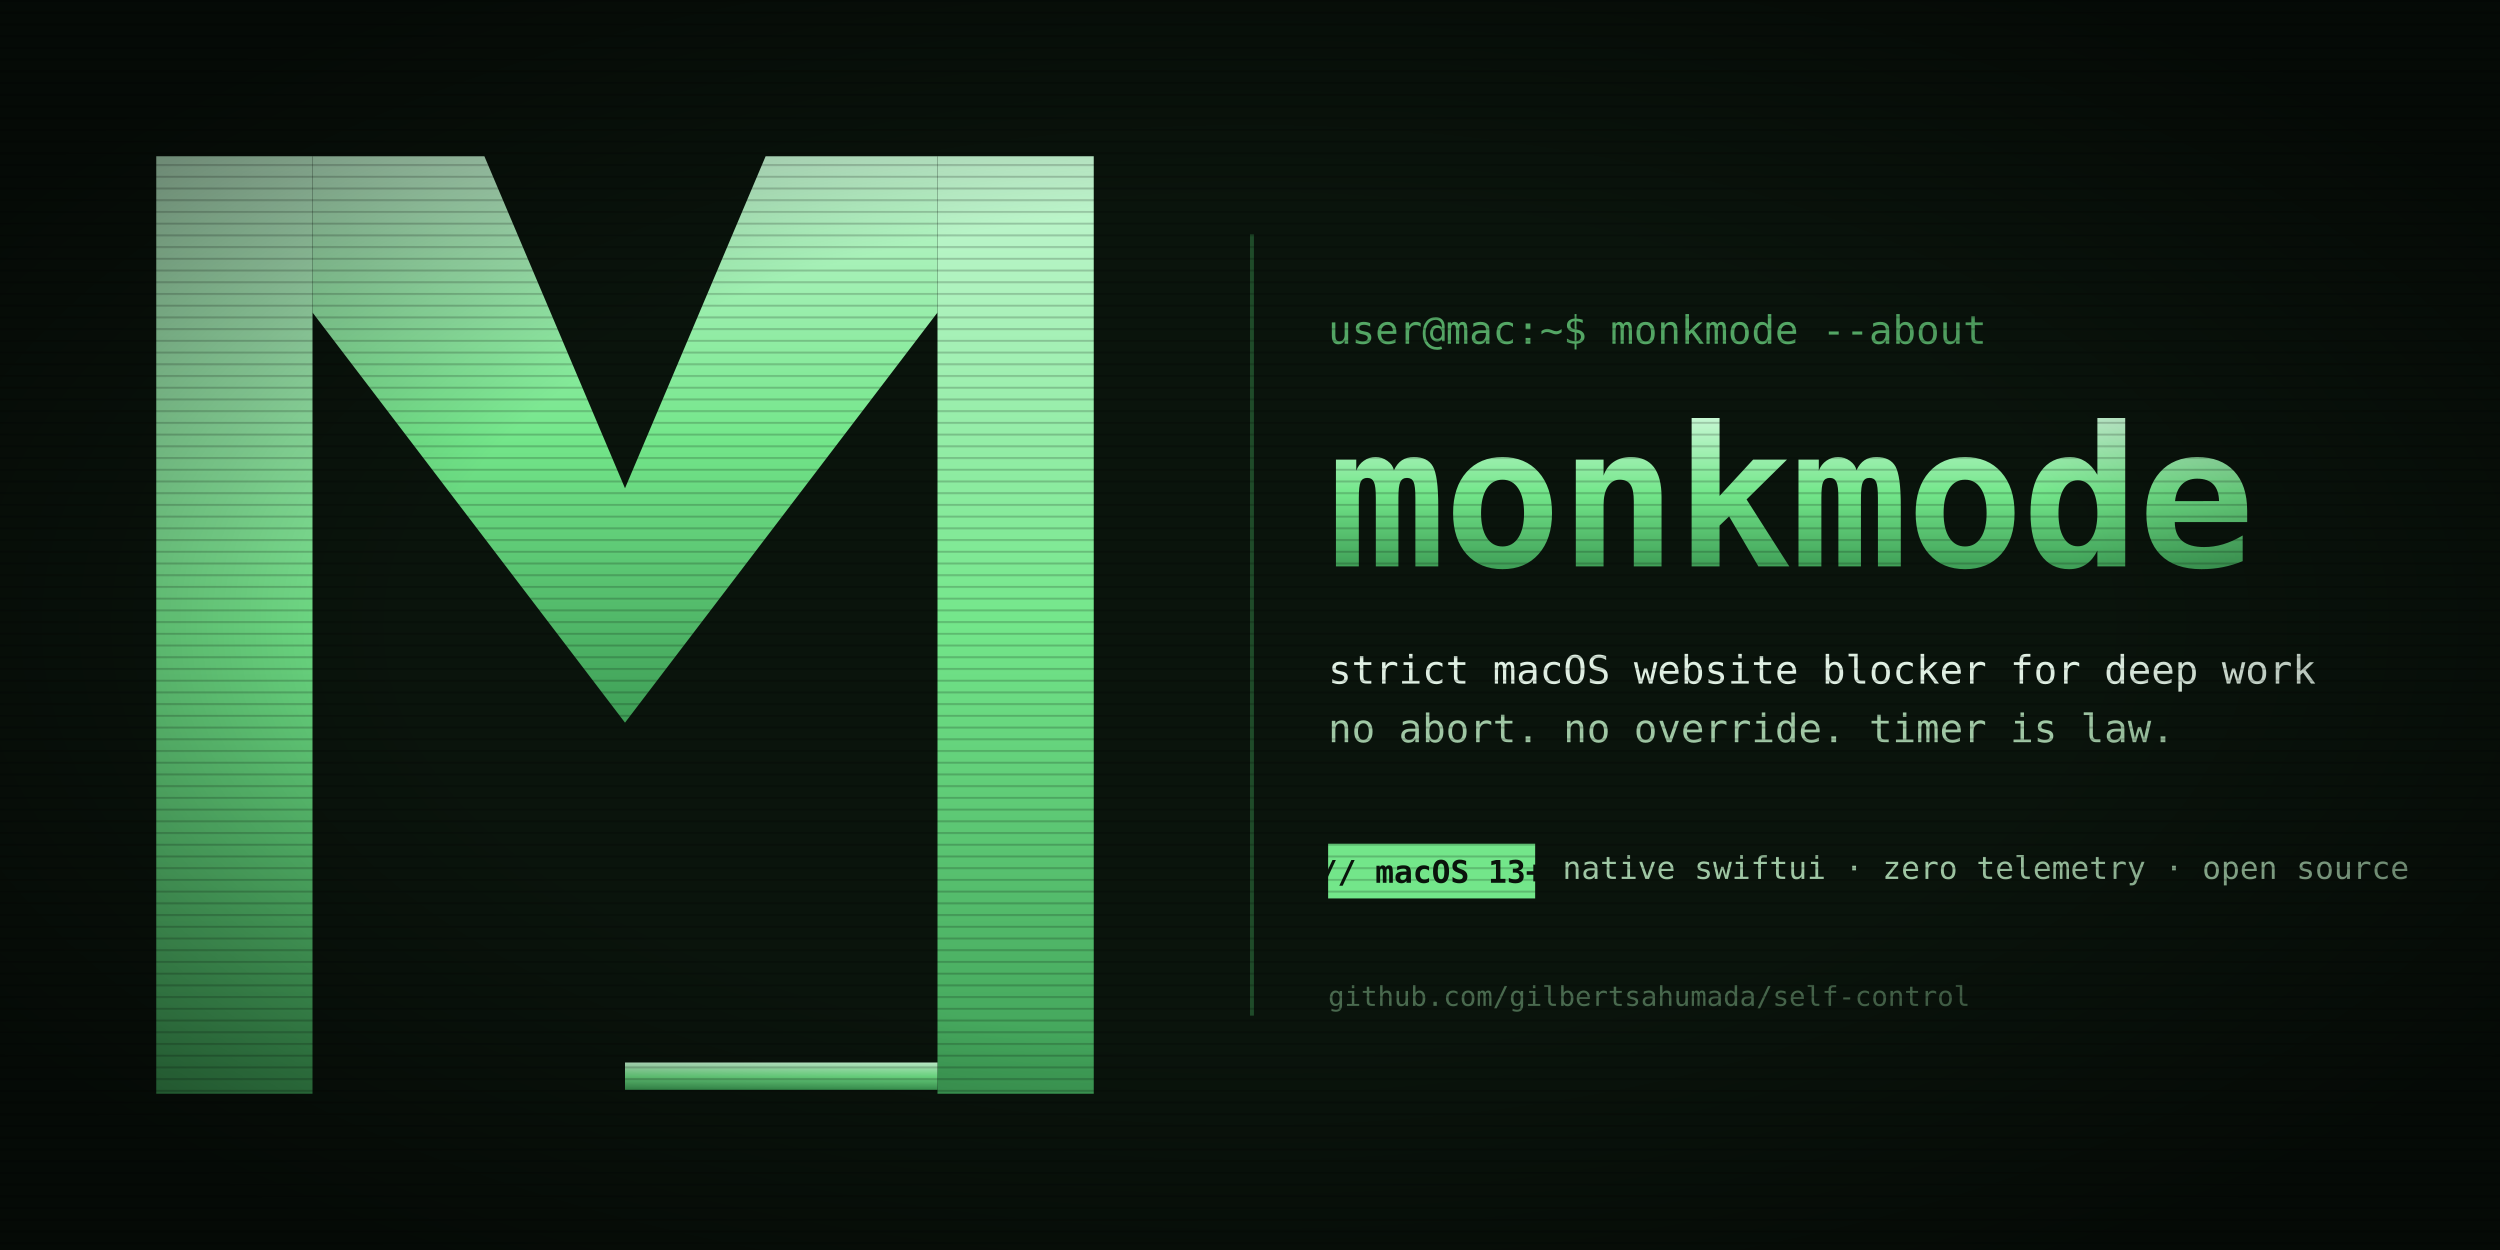
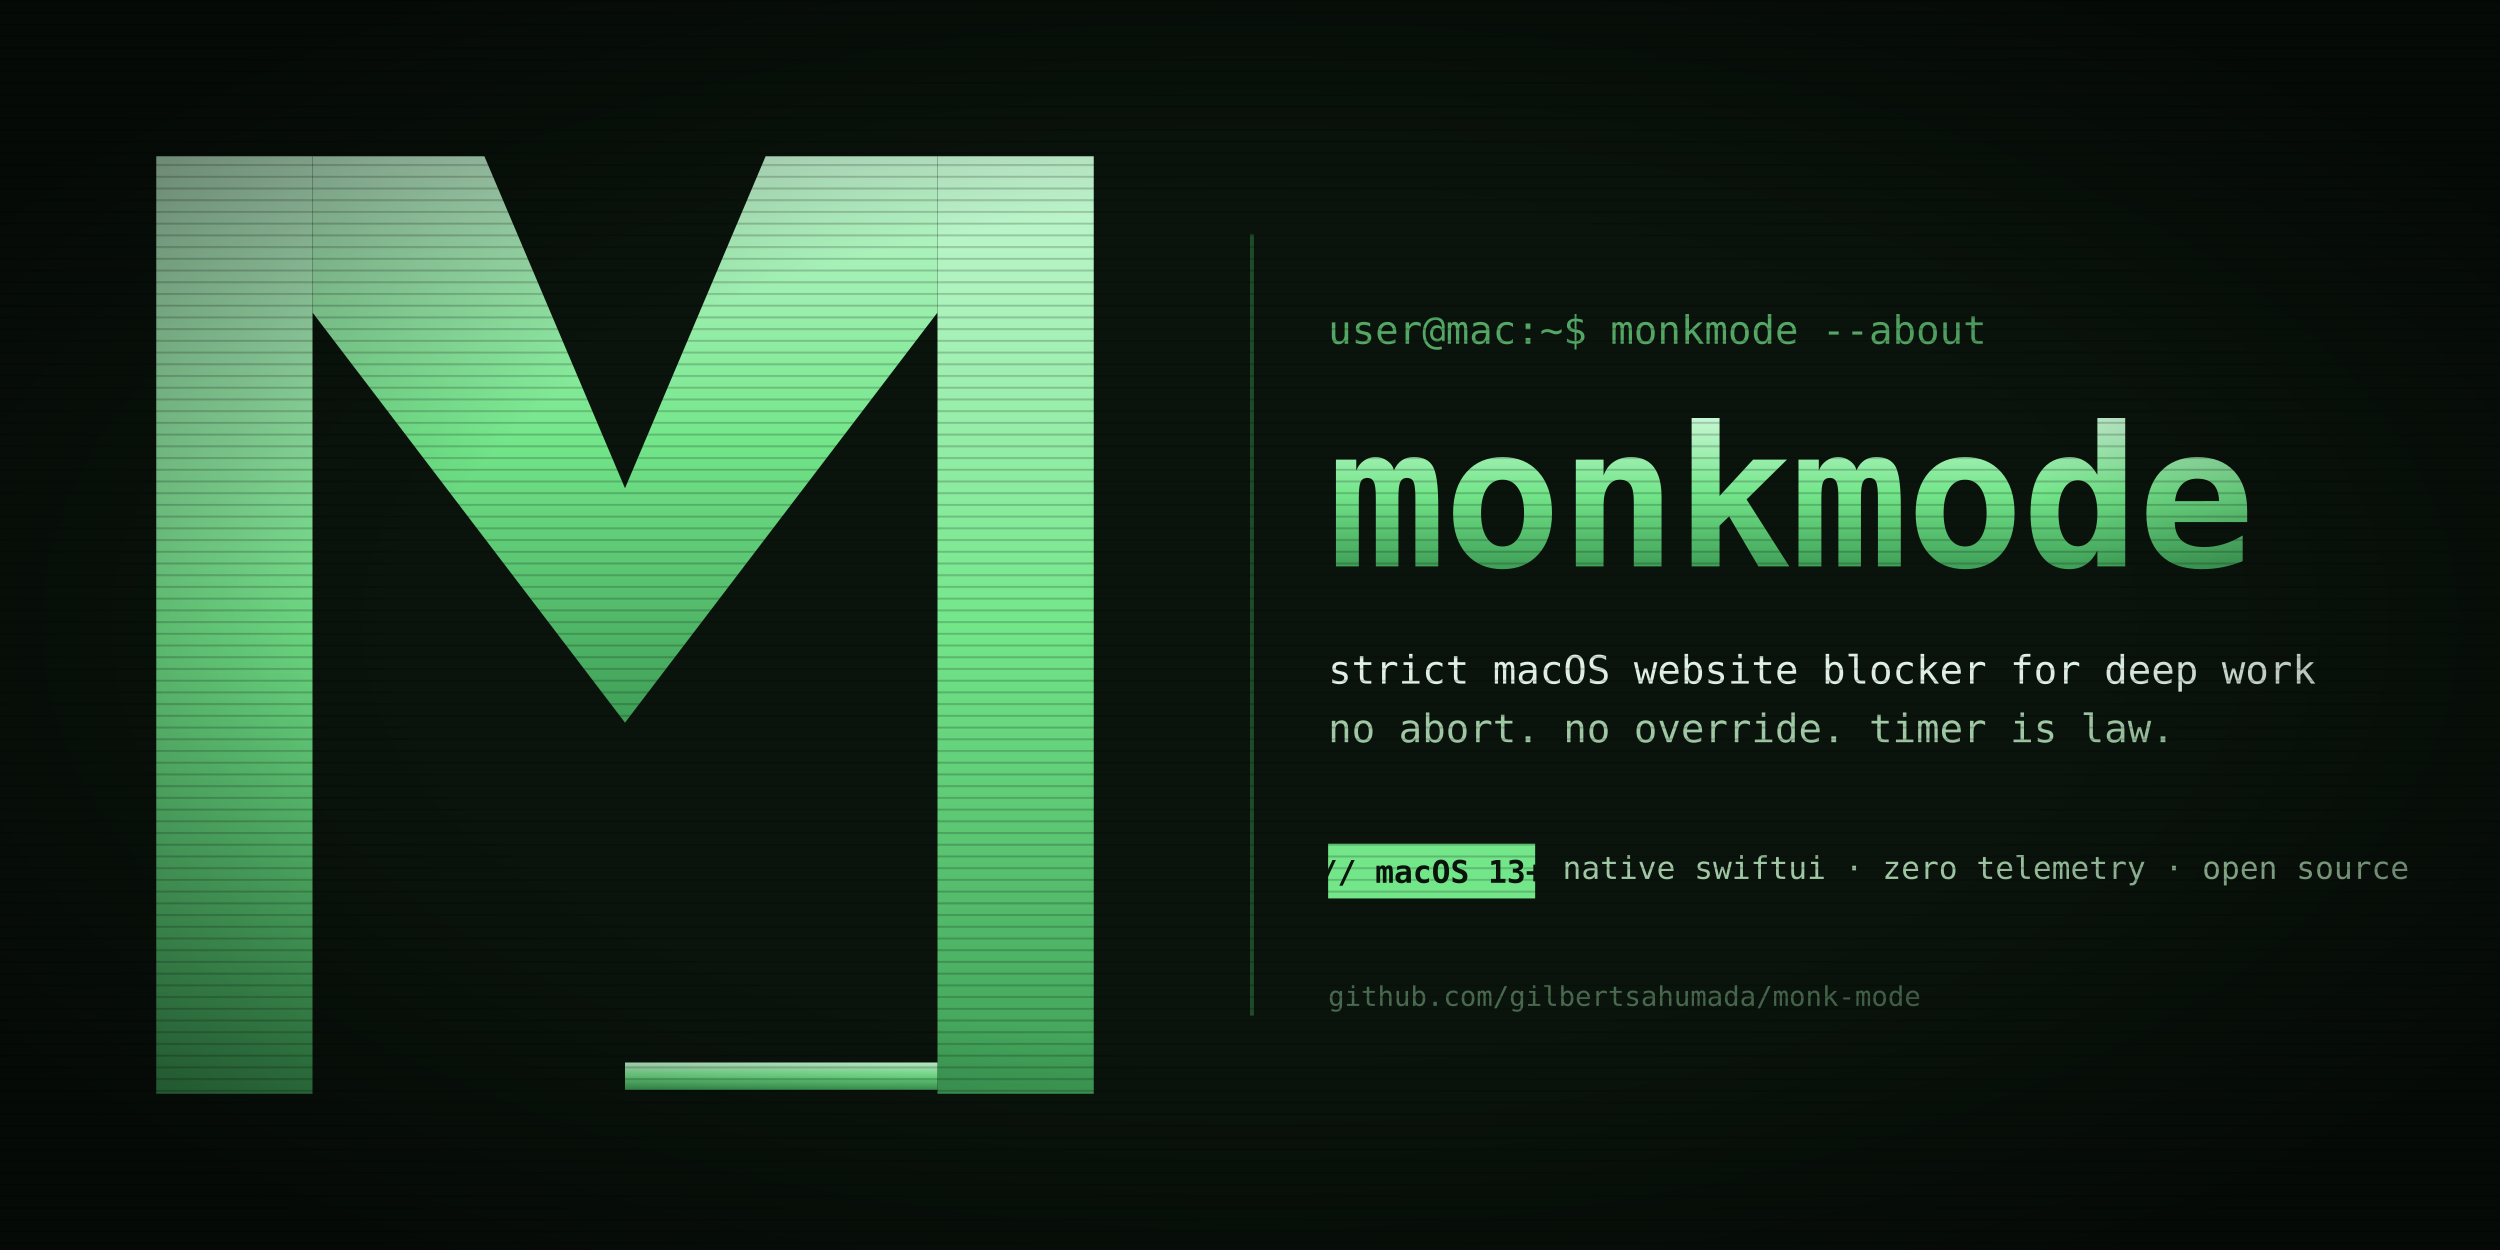
<svg xmlns="http://www.w3.org/2000/svg" viewBox="0 0 1280 640" width="1280" height="640">
  <defs>
    <linearGradient id="ogPhosphor" x1="0%" y1="0%" x2="0%" y2="100%">
      <stop offset="0%" stop-color="#c5f7d2" />
      <stop offset="50%" stop-color="#73e68a" />
      <stop offset="100%" stop-color="#3e9e56" />
    </linearGradient>
    <pattern id="ogScanlines" x="0" y="0" width="6" height="6" patternUnits="userSpaceOnUse">
      <rect width="6" height="6" fill="transparent" />
      <rect width="6" height="1" fill="#000" opacity="0.18" />
    </pattern>
    <radialGradient id="ogVignette" cx="50%" cy="50%" r="60%">
      <stop offset="55%" stop-color="#000" stop-opacity="0" />
      <stop offset="100%" stop-color="#000" stop-opacity="0.5" />
    </radialGradient>
  </defs>
  <rect width="1280" height="640" fill="#0a140c" />
  <g transform="translate(80 80)" fill="url(#ogPhosphor)">
    <rect x="0" y="0" width="80" height="480" />
    <rect x="400" y="0" width="80" height="480" />
    <polygon points="80,0 168,0 240,170 240,290 80,80" />
    <polygon points="400,0 312,0 240,170 240,290 400,80" />
  </g>
  <rect x="240" y="600" width="160" height="14" fill="url(#ogPhosphor)" transform="translate(80 -56)" />
  <rect x="640" y="120" width="2" height="400" fill="#3e9e56" opacity="0.4" />
  <g transform="translate(680 140)" font-family="Menlo, Monaco, monospace">
    <text x="0" y="36" font-size="20" fill="#73e68a" opacity="0.7">user@mac:~$ monkmode --about</text>
    <text x="0" y="150" font-size="100" font-weight="700" fill="url(#ogPhosphor)" letter-spacing="-1">monkmode</text>
    <text x="0" y="210" font-size="20" fill="#e0f0e3">strict macOS website blocker for deep work</text>
    <text x="0" y="240" font-size="20" fill="#a0c8a5">no abort. no override. timer is law.</text>
    <g transform="translate(0 310)" font-size="16">
      <rect x="0" y="-18" width="106" height="28" fill="#73e68a" />
      <text x="53" y="2" text-anchor="middle" fill="#0a140c" font-weight="700">// macOS 13+</text>
      <text x="120" y="0" fill="#a0c8a5">native swiftui · zero telemetry · open source</text>
    </g>
-     <text x="0" y="375" font-size="14" fill="#5a8060" opacity="0.8">github.com/gilbertsahumada/self-control</text>
+     <text x="0" y="375" font-size="14" fill="#5a8060" opacity="0.8">github.com/gilbertsahumada/monk-mode</text>
  </g>
  <rect width="1280" height="640" fill="url(#ogScanlines)" style="mix-blend-mode: multiply" />
  <rect width="1280" height="640" fill="url(#ogVignette)" />
</svg>
